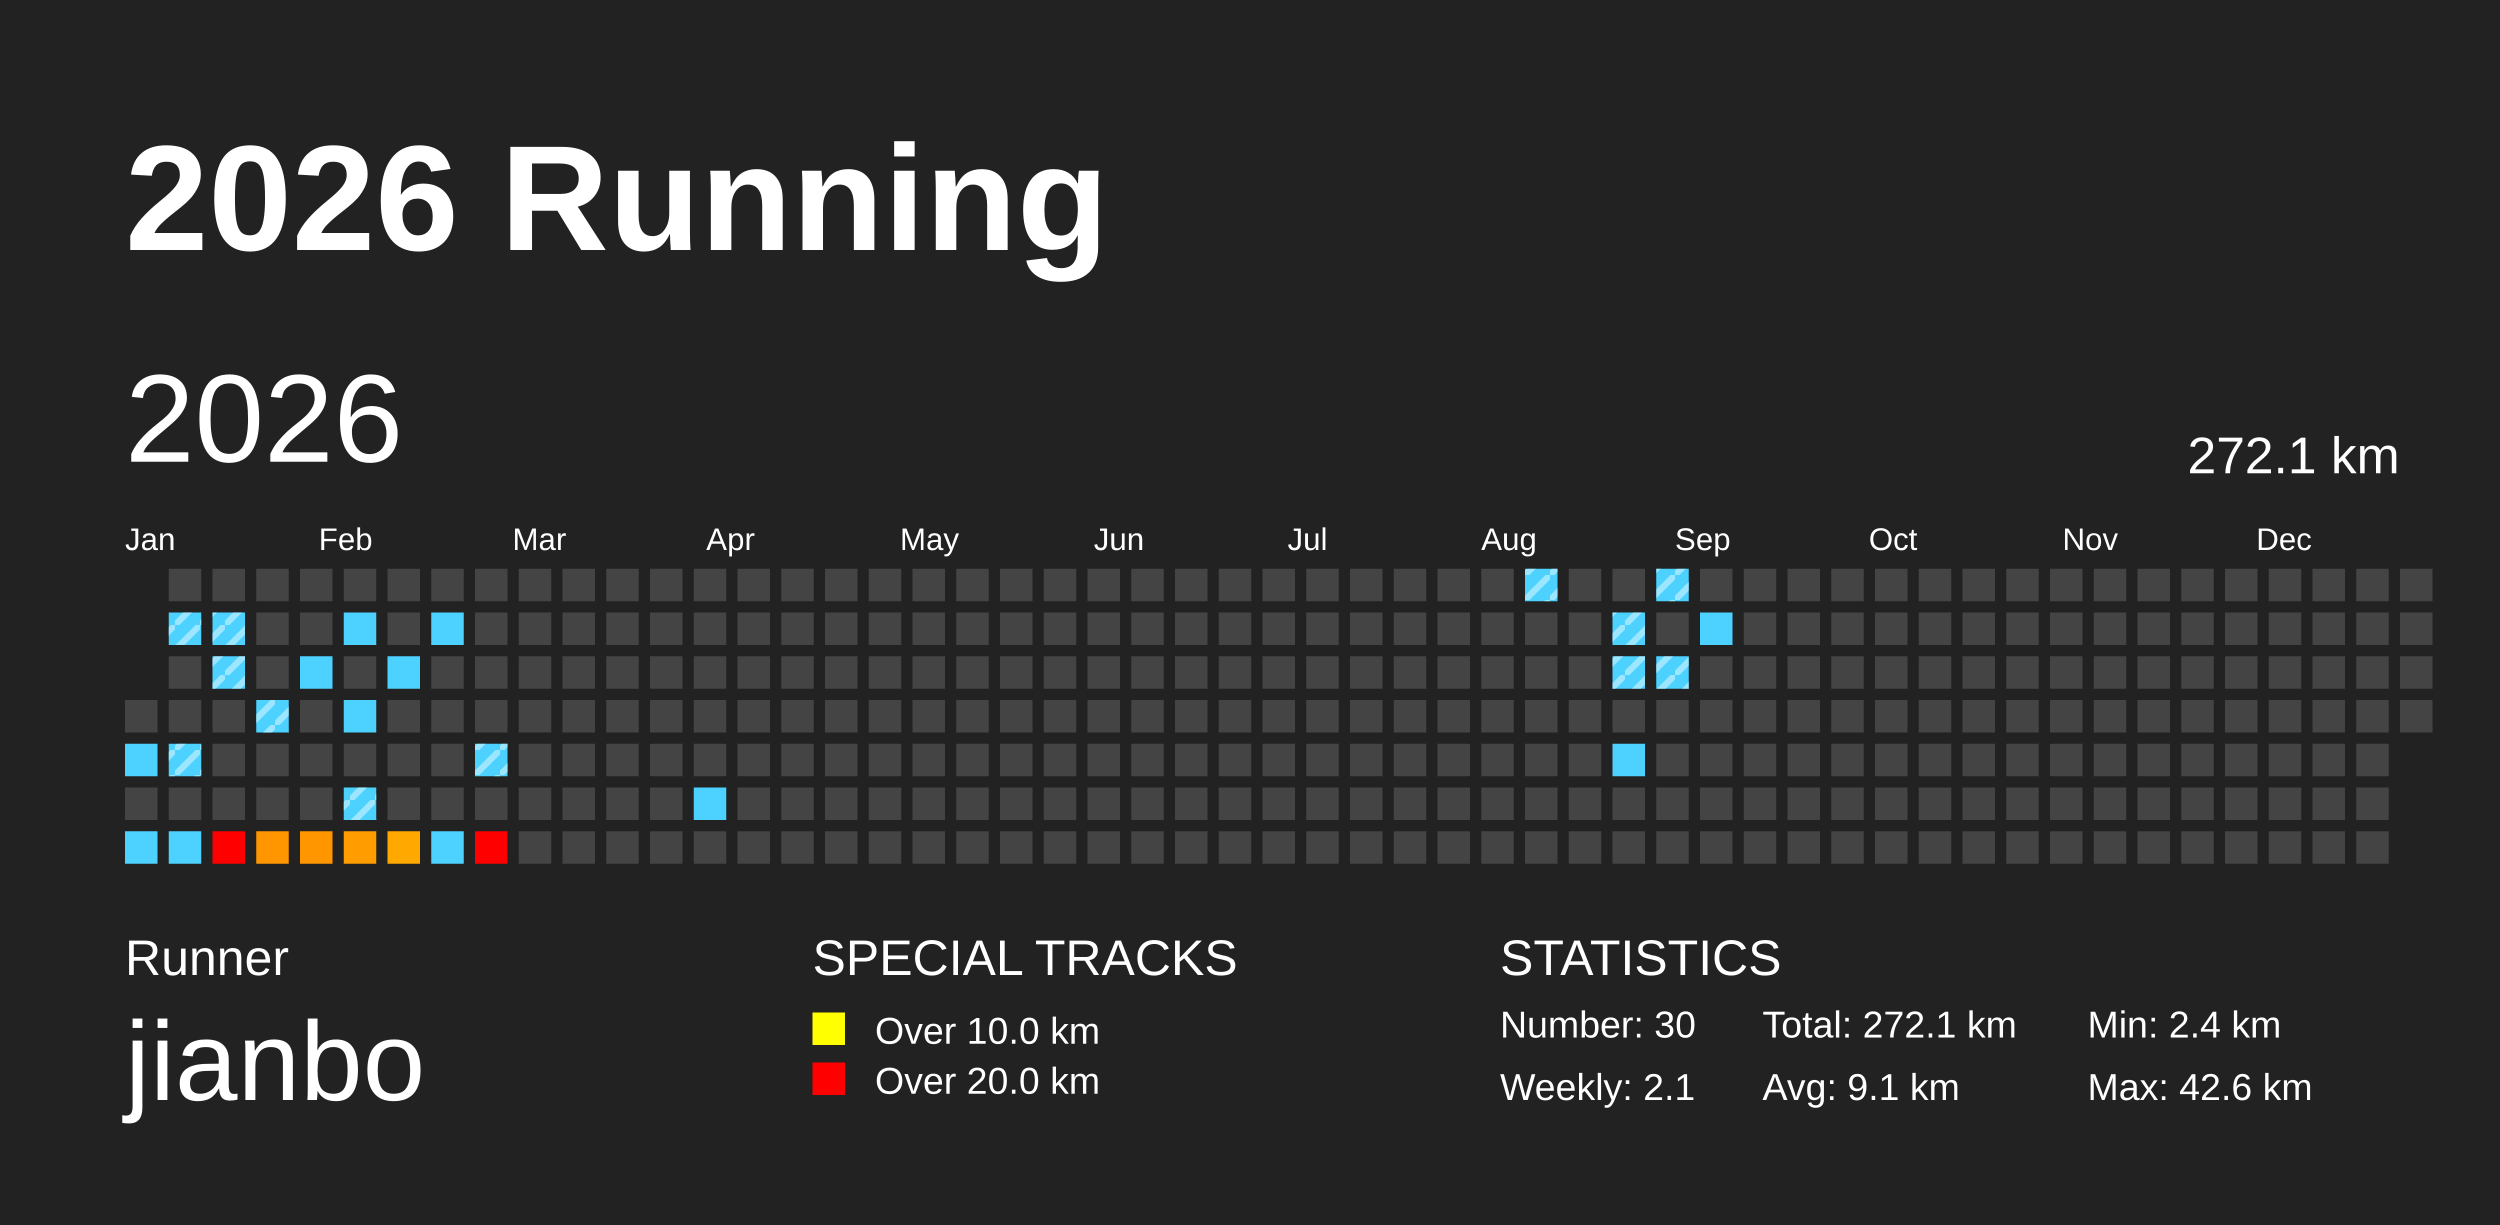
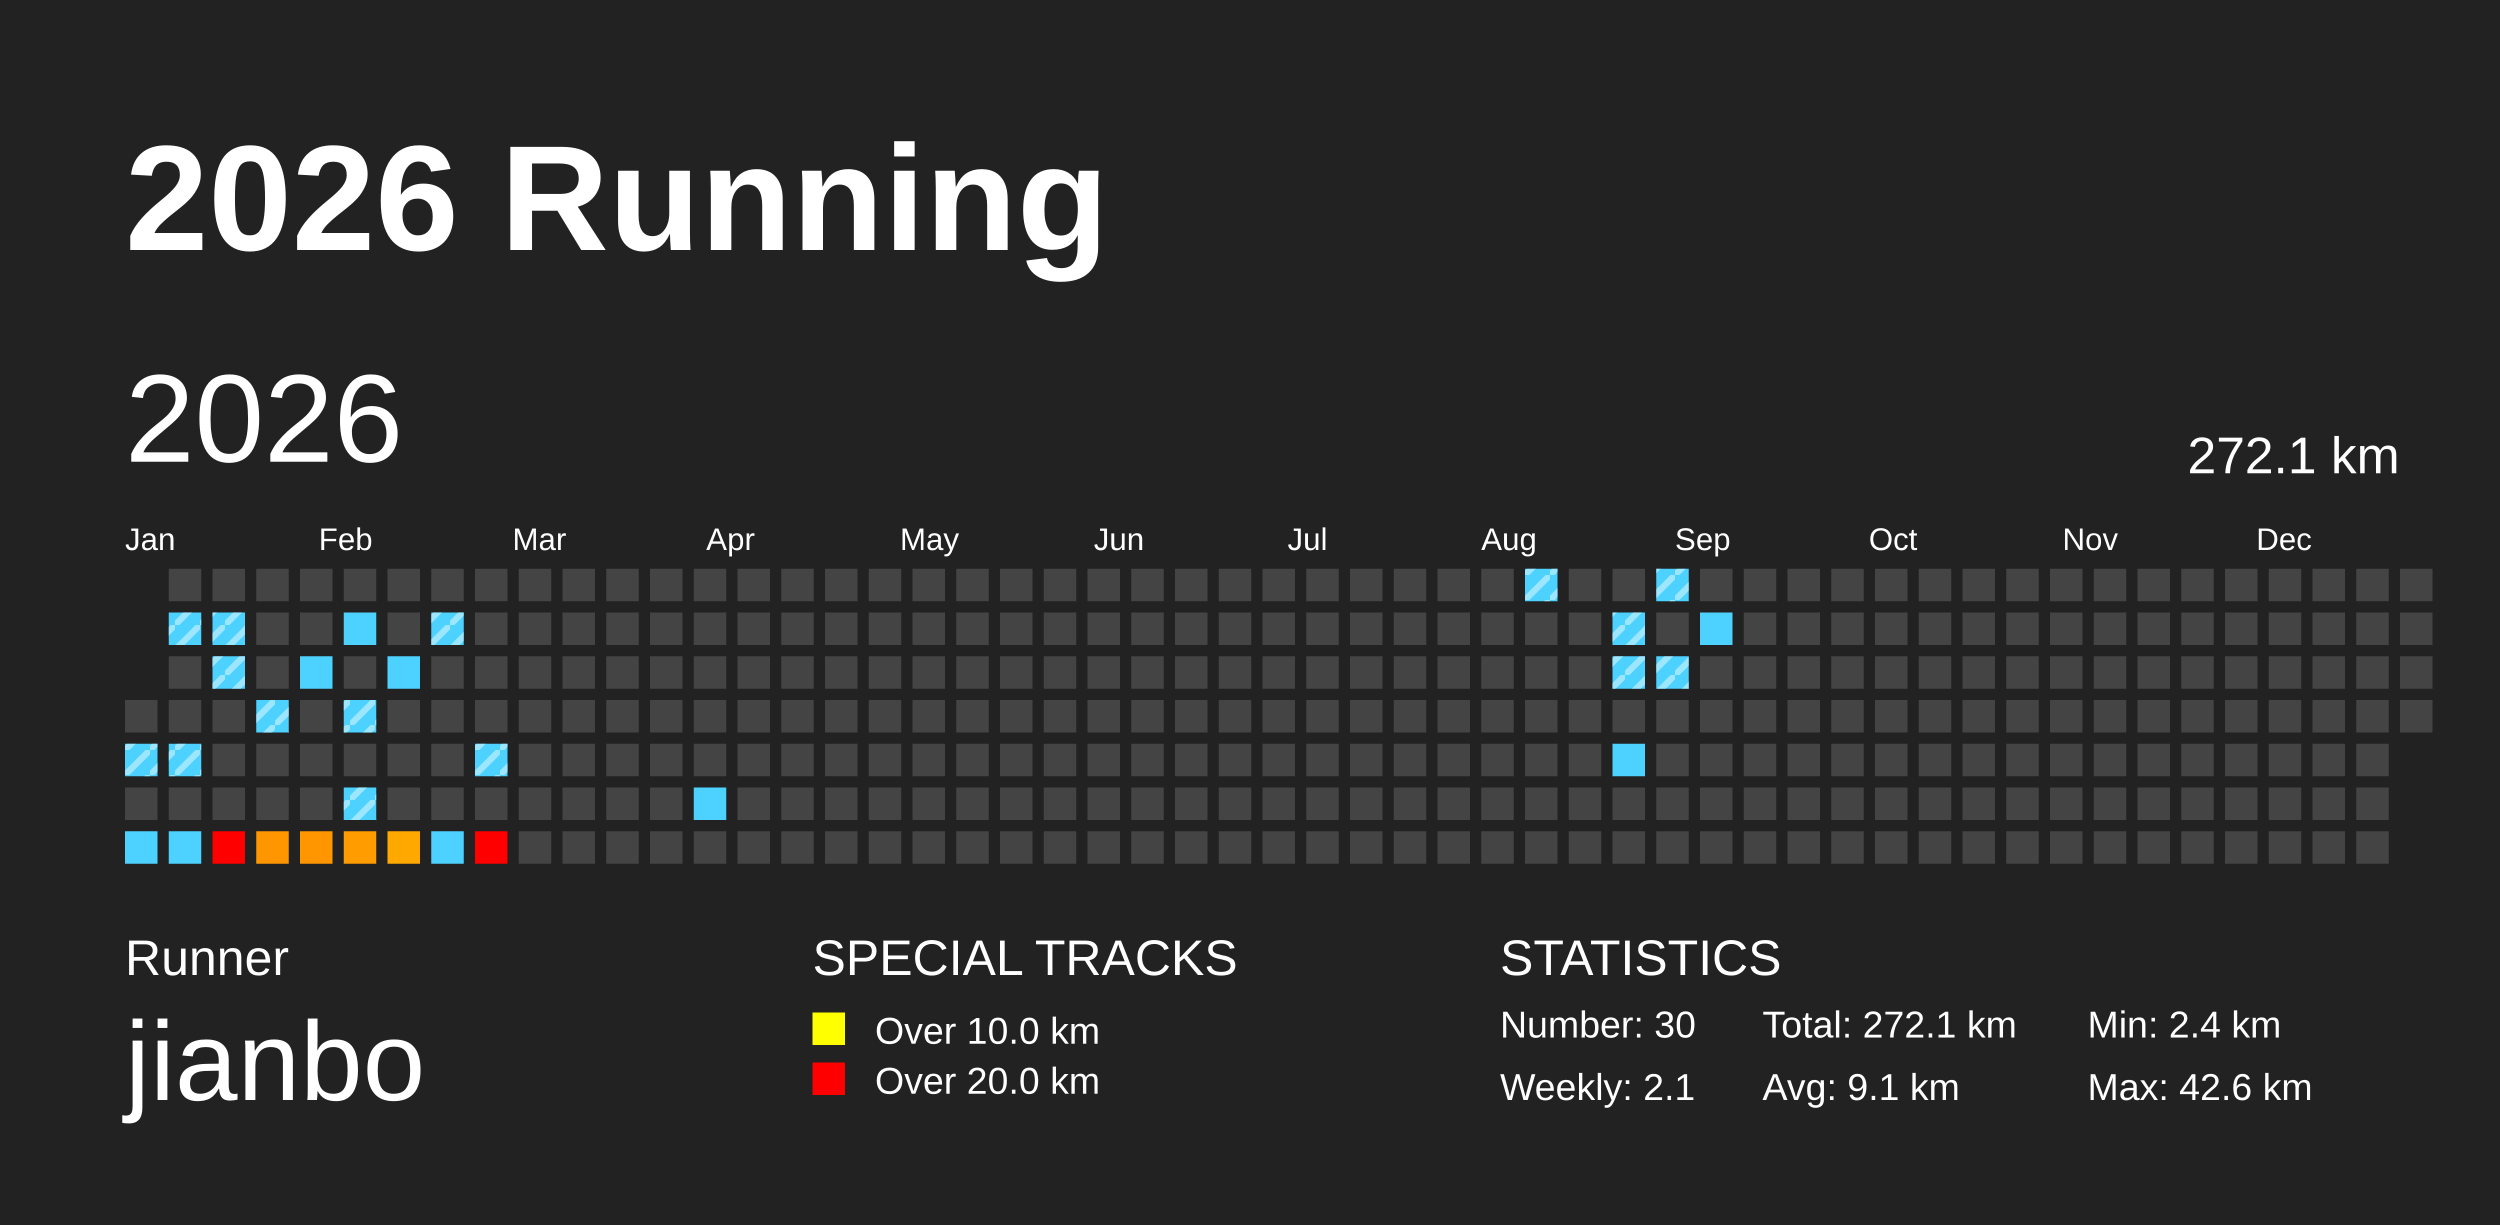
<svg xmlns="http://www.w3.org/2000/svg" baseProfile="full" height="98mm" version="1.1" viewBox="0,0,200,98" width="200mm">
  <defs>
    <pattern height="2" id="indoor-stripe" patternUnits="userSpaceOnUse" width="2">
      <line stroke="white" stroke-opacity="0.45" stroke-width="0.5" x1="0" x2="2" y1="2" y2="0" />
    </pattern>
  </defs>
  <rect fill="#222222" height="98" width="200" x="0" y="0" />
  <text fill="#FFFFFF" style="font-size:12px; font-family:Arial; font-weight:bold;" x="10" y="20">2026 Running</text>
  <text fill="#FFFFFF" style="font-size:4px; font-family:Arial" x="10" y="78">Runner</text>
  <text fill="#FFFFFF" style="font-size:9px; font-family:Arial" x="10" y="88">jianbo</text>
  <text fill="#FFFFFF" style="font-size:4px; font-family:Arial" x="65" y="78">SPECIAL TRACKS</text>
  <rect fill="yellow" height="2.6" width="2.6" x="65" y="81" />
  <text fill="#FFFFFF" style="font-size:3px; font-family:Arial" x="70" y="83.5">Over 10.0 km</text>
  <rect fill="red" height="2.6" width="2.6" x="65" y="85" />
  <text fill="#FFFFFF" style="font-size:3px; font-family:Arial" x="70" y="87.5">Over 20.0 km</text>
  <text fill="#FFFFFF" style="font-size:4px; font-family:Arial" x="120" y="78">STATISTICS</text>
  <text fill="#FFFFFF" style="font-size:3px; font-family:Arial" x="120" y="83">Number: 30</text>
  <text fill="#FFFFFF" style="font-size:3px; font-family:Arial" x="120" y="88">Weekly: 2.1</text>
  <text fill="#FFFFFF" style="font-size:3px; font-family:Arial" x="141" y="83">Total: 272.1 km</text>
  <text fill="#FFFFFF" style="font-size:3px; font-family:Arial" x="141" y="88">Avg: 9.1 km</text>
  <text fill="#FFFFFF" style="font-size:3px; font-family:Arial" x="167" y="83">Min: 2.4 km</text>
  <text fill="#FFFFFF" style="font-size:3px; font-family:Arial" x="167" y="88">Max: 42.6 km</text>
  <text dominant-baseline="hanging" fill="#FFFFFF" style="font-size:10.0px; font-family:Arial;" x="10" y="30">2026</text>
  <text dominant-baseline="hanging" fill="#FFFFFF" style="font-size:4.125px; font-family:Arial;" x="175" y="35">272.1 km</text>
  <text fill="#FFFFFF" style="font-size:2.5px; font-family:Arial" x="10.0" y="44">Jan</text>
  <text fill="#FFFFFF" style="font-size:2.5px; font-family:Arial" x="25.5" y="44">Feb</text>
  <text fill="#FFFFFF" style="font-size:2.5px; font-family:Arial" x="41.0" y="44">Mar</text>
  <text fill="#FFFFFF" style="font-size:2.5px; font-family:Arial" x="56.5" y="44">Apr</text>
  <text fill="#FFFFFF" style="font-size:2.5px; font-family:Arial" x="72.0" y="44">May</text>
  <text fill="#FFFFFF" style="font-size:2.5px; font-family:Arial" x="87.5" y="44">Jun</text>
  <text fill="#FFFFFF" style="font-size:2.5px; font-family:Arial" x="103.0" y="44">Jul</text>
  <text fill="#FFFFFF" style="font-size:2.5px; font-family:Arial" x="118.5" y="44">Aug</text>
  <text fill="#FFFFFF" style="font-size:2.5px; font-family:Arial" x="134.0" y="44">Sep</text>
  <text fill="#FFFFFF" style="font-size:2.5px; font-family:Arial" x="149.5" y="44">Oct</text>
  <text fill="#FFFFFF" style="font-size:2.5px; font-family:Arial" x="165.0" y="44">Nov</text>
  <text fill="#FFFFFF" style="font-size:2.5px; font-family:Arial" x="180.5" y="44">Dec</text>
  <rect fill="#444444" height="2.6" width="2.6" x="10.0" y="56.0" />
  <rect fill="#4dd2ff" height="2.6" width="2.6" x="10.0" y="59.5" />
+   <rect fill="url(#indoor-stripe)" height="2.6" style="pointer-events: none;" width="2.6" x="10.0" y="59.5" />
  <rect fill="#444444" height="2.6" width="2.6" x="10.0" y="63.0" />
  <rect fill="#4dd2ff" height="2.6" width="2.6" x="10.0" y="66.5" />
  <rect fill="#444444" height="2.6" width="2.6" x="13.5" y="45.5" />
  <rect fill="#4dd2ff" height="2.6" width="2.6" x="13.5" y="49.0" />
  <rect fill="url(#indoor-stripe)" height="2.6" style="pointer-events: none;" width="2.6" x="13.5" y="49.0" />
  <rect fill="#444444" height="2.6" width="2.6" x="13.5" y="52.5" />
  <rect fill="#444444" height="2.6" width="2.6" x="13.5" y="56.0" />
  <rect fill="#4dd2ff" height="2.6" width="2.6" x="13.5" y="59.5" />
  <rect fill="url(#indoor-stripe)" height="2.6" style="pointer-events: none;" width="2.6" x="13.5" y="59.5" />
  <rect fill="#444444" height="2.6" width="2.6" x="13.5" y="63.0" />
  <rect fill="#4dd2ff" height="2.6" width="2.6" x="13.5" y="66.5" />
  <rect fill="#444444" height="2.6" width="2.6" x="17.0" y="45.5" />
  <rect fill="#4dd2ff" height="2.6" width="2.6" x="17.0" y="49.0" />
  <rect fill="url(#indoor-stripe)" height="2.6" style="pointer-events: none;" width="2.6" x="17.0" y="49.0" />
  <rect fill="#4dd2ff" height="2.6" width="2.6" x="17.0" y="52.5" />
  <rect fill="url(#indoor-stripe)" height="2.6" style="pointer-events: none;" width="2.6" x="17.0" y="52.5" />
  <rect fill="#444444" height="2.6" width="2.6" x="17.0" y="56.0" />
  <rect fill="#444444" height="2.6" width="2.6" x="17.0" y="59.5" />
  <rect fill="#444444" height="2.6" width="2.6" x="17.0" y="63.0" />
  <rect fill="red" height="2.6" width="2.6" x="17.0" y="66.5" />
  <rect fill="#444444" height="2.6" width="2.6" x="20.5" y="45.5" />
  <rect fill="#444444" height="2.6" width="2.6" x="20.5" y="49.0" />
  <rect fill="#444444" height="2.6" width="2.6" x="20.5" y="52.5" />
  <rect fill="#4dd2ff" height="2.6" width="2.6" x="20.5" y="56.0" />
  <rect fill="url(#indoor-stripe)" height="2.6" style="pointer-events: none;" width="2.6" x="20.5" y="56.0" />
  <rect fill="#444444" height="2.6" width="2.6" x="20.5" y="59.5" />
  <rect fill="#444444" height="2.6" width="2.6" x="20.5" y="63.0" />
  <rect fill="#ff9600" height="2.6" width="2.6" x="20.5" y="66.5" />
  <rect fill="#444444" height="2.6" width="2.6" x="24.0" y="45.5" />
  <rect fill="#444444" height="2.6" width="2.6" x="24.0" y="49.0" />
  <rect fill="#4dd2ff" height="2.6" width="2.6" x="24.0" y="52.5" />
  <rect fill="#444444" height="2.6" width="2.6" x="24.0" y="56.0" />
  <rect fill="#444444" height="2.6" width="2.6" x="24.0" y="59.5" />
  <rect fill="#444444" height="2.6" width="2.6" x="24.0" y="63.0" />
  <rect fill="#ff9600" height="2.6" width="2.6" x="24.0" y="66.5" />
  <rect fill="#444444" height="2.6" width="2.6" x="27.5" y="45.5" />
  <rect fill="#4dd2ff" height="2.6" width="2.6" x="27.5" y="49.0" />
  <rect fill="#444444" height="2.6" width="2.6" x="27.5" y="52.5" />
  <rect fill="#4dd2ff" height="2.6" width="2.6" x="27.5" y="56.0" />
+   <rect fill="url(#indoor-stripe)" height="2.6" style="pointer-events: none;" width="2.6" x="27.5" y="56.0" />
  <rect fill="#444444" height="2.6" width="2.6" x="27.5" y="59.5" />
  <rect fill="#4dd2ff" height="2.6" width="2.6" x="27.5" y="63.0" />
  <rect fill="url(#indoor-stripe)" height="2.6" style="pointer-events: none;" width="2.6" x="27.5" y="63.0" />
  <rect fill="#ff9c00" height="2.6" width="2.6" x="27.5" y="66.5" />
  <rect fill="#444444" height="2.6" width="2.6" x="31.0" y="45.5" />
  <rect fill="#444444" height="2.6" width="2.6" x="31.0" y="49.0" />
  <rect fill="#4dd2ff" height="2.6" width="2.6" x="31.0" y="52.5" />
  <rect fill="#444444" height="2.6" width="2.6" x="31.0" y="56.0" />
  <rect fill="#444444" height="2.6" width="2.6" x="31.0" y="59.5" />
  <rect fill="#444444" height="2.6" width="2.6" x="31.0" y="63.0" />
  <rect fill="#ffa900" height="2.6" width="2.6" x="31.0" y="66.5" />
  <rect fill="#444444" height="2.6" width="2.6" x="34.5" y="45.5" />
  <rect fill="#4dd2ff" height="2.6" width="2.6" x="34.5" y="49.0" />
+   <rect fill="url(#indoor-stripe)" height="2.6" style="pointer-events: none;" width="2.6" x="34.5" y="49.0" />
  <rect fill="#444444" height="2.6" width="2.6" x="34.5" y="52.5" />
  <rect fill="#444444" height="2.6" width="2.6" x="34.5" y="56.0" />
  <rect fill="#444444" height="2.6" width="2.6" x="34.5" y="59.5" />
  <rect fill="#444444" height="2.6" width="2.6" x="34.5" y="63.0" />
  <rect fill="#4dd2ff" height="2.6" width="2.6" x="34.5" y="66.5" />
  <rect fill="#444444" height="2.6" width="2.6" x="38.0" y="45.5" />
  <rect fill="#444444" height="2.6" width="2.6" x="38.0" y="49.0" />
  <rect fill="#444444" height="2.6" width="2.6" x="38.0" y="52.5" />
  <rect fill="#444444" height="2.6" width="2.6" x="38.0" y="56.0" />
  <rect fill="#4dd2ff" height="2.6" width="2.6" x="38.0" y="59.5" />
  <rect fill="url(#indoor-stripe)" height="2.6" style="pointer-events: none;" width="2.6" x="38.0" y="59.5" />
  <rect fill="#444444" height="2.6" width="2.6" x="38.0" y="63.0" />
  <rect fill="red" height="2.6" width="2.6" x="38.0" y="66.5" />
  <rect fill="#444444" height="2.6" width="2.6" x="41.5" y="45.5" />
  <rect fill="#444444" height="2.6" width="2.6" x="41.5" y="49.0" />
  <rect fill="#444444" height="2.6" width="2.6" x="41.5" y="52.5" />
  <rect fill="#444444" height="2.6" width="2.6" x="41.5" y="56.0" />
  <rect fill="#444444" height="2.6" width="2.6" x="41.5" y="59.5" />
  <rect fill="#444444" height="2.6" width="2.6" x="41.5" y="63.0" />
  <rect fill="#444444" height="2.6" width="2.6" x="41.5" y="66.5" />
  <rect fill="#444444" height="2.6" width="2.6" x="45.0" y="45.5" />
  <rect fill="#444444" height="2.6" width="2.6" x="45.0" y="49.0" />
  <rect fill="#444444" height="2.6" width="2.6" x="45.0" y="52.5" />
  <rect fill="#444444" height="2.6" width="2.6" x="45.0" y="56.0" />
  <rect fill="#444444" height="2.6" width="2.6" x="45.0" y="59.5" />
  <rect fill="#444444" height="2.6" width="2.6" x="45.0" y="63.0" />
  <rect fill="#444444" height="2.6" width="2.6" x="45.0" y="66.5" />
  <rect fill="#444444" height="2.6" width="2.6" x="48.5" y="45.5" />
  <rect fill="#444444" height="2.6" width="2.6" x="48.5" y="49.0" />
  <rect fill="#444444" height="2.6" width="2.6" x="48.5" y="52.5" />
  <rect fill="#444444" height="2.6" width="2.6" x="48.5" y="56.0" />
  <rect fill="#444444" height="2.6" width="2.6" x="48.5" y="59.5" />
  <rect fill="#444444" height="2.6" width="2.6" x="48.5" y="63.0" />
  <rect fill="#444444" height="2.6" width="2.6" x="48.5" y="66.5" />
  <rect fill="#444444" height="2.6" width="2.6" x="52.0" y="45.5" />
  <rect fill="#444444" height="2.6" width="2.6" x="52.0" y="49.0" />
  <rect fill="#444444" height="2.6" width="2.6" x="52.0" y="52.5" />
  <rect fill="#444444" height="2.6" width="2.6" x="52.0" y="56.0" />
  <rect fill="#444444" height="2.6" width="2.6" x="52.0" y="59.5" />
  <rect fill="#444444" height="2.6" width="2.6" x="52.0" y="63.0" />
  <rect fill="#444444" height="2.6" width="2.6" x="52.0" y="66.5" />
  <rect fill="#444444" height="2.6" width="2.6" x="55.5" y="45.5" />
  <rect fill="#444444" height="2.6" width="2.6" x="55.5" y="49.0" />
  <rect fill="#444444" height="2.6" width="2.6" x="55.5" y="52.5" />
  <rect fill="#444444" height="2.6" width="2.6" x="55.5" y="56.0" />
  <rect fill="#444444" height="2.6" width="2.6" x="55.5" y="59.5" />
  <rect fill="#4dd2ff" height="2.6" width="2.6" x="55.5" y="63.0" />
  <rect fill="#444444" height="2.6" width="2.6" x="55.5" y="66.5" />
  <rect fill="#444444" height="2.6" width="2.6" x="59.0" y="45.5" />
  <rect fill="#444444" height="2.6" width="2.6" x="59.0" y="49.0" />
  <rect fill="#444444" height="2.6" width="2.6" x="59.0" y="52.5" />
  <rect fill="#444444" height="2.6" width="2.6" x="59.0" y="56.0" />
  <rect fill="#444444" height="2.6" width="2.6" x="59.0" y="59.5" />
  <rect fill="#444444" height="2.6" width="2.6" x="59.0" y="63.0" />
  <rect fill="#444444" height="2.6" width="2.6" x="59.0" y="66.5" />
  <rect fill="#444444" height="2.6" width="2.6" x="62.5" y="45.5" />
  <rect fill="#444444" height="2.6" width="2.6" x="62.5" y="49.0" />
  <rect fill="#444444" height="2.6" width="2.6" x="62.5" y="52.5" />
  <rect fill="#444444" height="2.6" width="2.6" x="62.5" y="56.0" />
  <rect fill="#444444" height="2.6" width="2.6" x="62.5" y="59.5" />
  <rect fill="#444444" height="2.6" width="2.6" x="62.5" y="63.0" />
  <rect fill="#444444" height="2.6" width="2.6" x="62.5" y="66.5" />
  <rect fill="#444444" height="2.6" width="2.6" x="66.0" y="45.5" />
  <rect fill="#444444" height="2.6" width="2.6" x="66.0" y="49.0" />
  <rect fill="#444444" height="2.6" width="2.6" x="66.0" y="52.5" />
  <rect fill="#444444" height="2.6" width="2.6" x="66.0" y="56.0" />
  <rect fill="#444444" height="2.6" width="2.6" x="66.0" y="59.5" />
  <rect fill="#444444" height="2.6" width="2.6" x="66.0" y="63.0" />
  <rect fill="#444444" height="2.6" width="2.6" x="66.0" y="66.5" />
  <rect fill="#444444" height="2.6" width="2.6" x="69.5" y="45.5" />
  <rect fill="#444444" height="2.6" width="2.6" x="69.5" y="49.0" />
  <rect fill="#444444" height="2.6" width="2.6" x="69.5" y="52.5" />
  <rect fill="#444444" height="2.6" width="2.6" x="69.5" y="56.0" />
  <rect fill="#444444" height="2.6" width="2.6" x="69.5" y="59.5" />
  <rect fill="#444444" height="2.6" width="2.6" x="69.5" y="63.0" />
  <rect fill="#444444" height="2.6" width="2.6" x="69.5" y="66.5" />
  <rect fill="#444444" height="2.6" width="2.6" x="73.0" y="45.5" />
  <rect fill="#444444" height="2.6" width="2.6" x="73.0" y="49.0" />
  <rect fill="#444444" height="2.6" width="2.6" x="73.0" y="52.5" />
  <rect fill="#444444" height="2.6" width="2.6" x="73.0" y="56.0" />
  <rect fill="#444444" height="2.6" width="2.6" x="73.0" y="59.5" />
  <rect fill="#444444" height="2.6" width="2.6" x="73.0" y="63.0" />
  <rect fill="#444444" height="2.6" width="2.6" x="73.0" y="66.5" />
  <rect fill="#444444" height="2.6" width="2.6" x="76.5" y="45.5" />
  <rect fill="#444444" height="2.6" width="2.6" x="76.5" y="49.0" />
  <rect fill="#444444" height="2.6" width="2.6" x="76.5" y="52.5" />
  <rect fill="#444444" height="2.6" width="2.6" x="76.5" y="56.0" />
  <rect fill="#444444" height="2.6" width="2.6" x="76.5" y="59.5" />
  <rect fill="#444444" height="2.6" width="2.6" x="76.5" y="63.0" />
  <rect fill="#444444" height="2.6" width="2.6" x="76.5" y="66.5" />
  <rect fill="#444444" height="2.6" width="2.6" x="80.0" y="45.5" />
  <rect fill="#444444" height="2.6" width="2.6" x="80.0" y="49.0" />
  <rect fill="#444444" height="2.6" width="2.6" x="80.0" y="52.5" />
  <rect fill="#444444" height="2.6" width="2.6" x="80.0" y="56.0" />
  <rect fill="#444444" height="2.6" width="2.6" x="80.0" y="59.5" />
  <rect fill="#444444" height="2.6" width="2.6" x="80.0" y="63.0" />
  <rect fill="#444444" height="2.6" width="2.6" x="80.0" y="66.5" />
  <rect fill="#444444" height="2.6" width="2.6" x="83.5" y="45.5" />
  <rect fill="#444444" height="2.6" width="2.6" x="83.5" y="49.0" />
  <rect fill="#444444" height="2.6" width="2.6" x="83.5" y="52.5" />
  <rect fill="#444444" height="2.6" width="2.6" x="83.5" y="56.0" />
  <rect fill="#444444" height="2.6" width="2.6" x="83.5" y="59.5" />
  <rect fill="#444444" height="2.6" width="2.6" x="83.5" y="63.0" />
  <rect fill="#444444" height="2.6" width="2.6" x="83.5" y="66.5" />
  <rect fill="#444444" height="2.6" width="2.6" x="87.0" y="45.5" />
  <rect fill="#444444" height="2.6" width="2.6" x="87.0" y="49.0" />
  <rect fill="#444444" height="2.6" width="2.6" x="87.0" y="52.5" />
  <rect fill="#444444" height="2.6" width="2.6" x="87.0" y="56.0" />
  <rect fill="#444444" height="2.6" width="2.6" x="87.0" y="59.5" />
  <rect fill="#444444" height="2.6" width="2.6" x="87.0" y="63.0" />
  <rect fill="#444444" height="2.6" width="2.6" x="87.0" y="66.5" />
  <rect fill="#444444" height="2.6" width="2.6" x="90.5" y="45.5" />
  <rect fill="#444444" height="2.6" width="2.6" x="90.5" y="49.0" />
  <rect fill="#444444" height="2.6" width="2.6" x="90.5" y="52.5" />
  <rect fill="#444444" height="2.6" width="2.6" x="90.5" y="56.0" />
  <rect fill="#444444" height="2.6" width="2.6" x="90.5" y="59.5" />
  <rect fill="#444444" height="2.6" width="2.6" x="90.5" y="63.0" />
  <rect fill="#444444" height="2.6" width="2.6" x="90.5" y="66.5" />
  <rect fill="#444444" height="2.6" width="2.6" x="94.0" y="45.5" />
  <rect fill="#444444" height="2.6" width="2.6" x="94.0" y="49.0" />
  <rect fill="#444444" height="2.6" width="2.6" x="94.0" y="52.5" />
  <rect fill="#444444" height="2.6" width="2.6" x="94.0" y="56.0" />
  <rect fill="#444444" height="2.6" width="2.6" x="94.0" y="59.5" />
  <rect fill="#444444" height="2.6" width="2.6" x="94.0" y="63.0" />
  <rect fill="#444444" height="2.6" width="2.6" x="94.0" y="66.5" />
  <rect fill="#444444" height="2.6" width="2.6" x="97.5" y="45.5" />
  <rect fill="#444444" height="2.6" width="2.6" x="97.5" y="49.0" />
  <rect fill="#444444" height="2.6" width="2.6" x="97.5" y="52.5" />
  <rect fill="#444444" height="2.6" width="2.6" x="97.5" y="56.0" />
  <rect fill="#444444" height="2.6" width="2.6" x="97.5" y="59.5" />
  <rect fill="#444444" height="2.6" width="2.6" x="97.5" y="63.0" />
  <rect fill="#444444" height="2.6" width="2.6" x="97.5" y="66.5" />
  <rect fill="#444444" height="2.6" width="2.6" x="101.0" y="45.5" />
  <rect fill="#444444" height="2.6" width="2.6" x="101.0" y="49.0" />
  <rect fill="#444444" height="2.6" width="2.6" x="101.0" y="52.5" />
  <rect fill="#444444" height="2.6" width="2.6" x="101.0" y="56.0" />
  <rect fill="#444444" height="2.6" width="2.6" x="101.0" y="59.5" />
  <rect fill="#444444" height="2.6" width="2.6" x="101.0" y="63.0" />
  <rect fill="#444444" height="2.6" width="2.6" x="101.0" y="66.5" />
  <rect fill="#444444" height="2.6" width="2.6" x="104.5" y="45.5" />
  <rect fill="#444444" height="2.6" width="2.6" x="104.5" y="49.0" />
  <rect fill="#444444" height="2.6" width="2.6" x="104.5" y="52.5" />
  <rect fill="#444444" height="2.6" width="2.6" x="104.5" y="56.0" />
  <rect fill="#444444" height="2.6" width="2.6" x="104.5" y="59.5" />
  <rect fill="#444444" height="2.6" width="2.6" x="104.5" y="63.0" />
  <rect fill="#444444" height="2.6" width="2.6" x="104.5" y="66.5" />
  <rect fill="#444444" height="2.6" width="2.6" x="108.0" y="45.5" />
  <rect fill="#444444" height="2.6" width="2.6" x="108.0" y="49.0" />
  <rect fill="#444444" height="2.6" width="2.6" x="108.0" y="52.5" />
  <rect fill="#444444" height="2.6" width="2.6" x="108.0" y="56.0" />
  <rect fill="#444444" height="2.6" width="2.6" x="108.0" y="59.5" />
  <rect fill="#444444" height="2.6" width="2.6" x="108.0" y="63.0" />
  <rect fill="#444444" height="2.6" width="2.6" x="108.0" y="66.5" />
  <rect fill="#444444" height="2.6" width="2.6" x="111.5" y="45.5" />
  <rect fill="#444444" height="2.6" width="2.6" x="111.5" y="49.0" />
  <rect fill="#444444" height="2.6" width="2.6" x="111.5" y="52.5" />
  <rect fill="#444444" height="2.6" width="2.6" x="111.5" y="56.0" />
  <rect fill="#444444" height="2.6" width="2.6" x="111.5" y="59.5" />
  <rect fill="#444444" height="2.6" width="2.6" x="111.5" y="63.0" />
  <rect fill="#444444" height="2.6" width="2.6" x="111.5" y="66.5" />
  <rect fill="#444444" height="2.6" width="2.6" x="115.0" y="45.5" />
  <rect fill="#444444" height="2.6" width="2.6" x="115.0" y="49.0" />
  <rect fill="#444444" height="2.6" width="2.6" x="115.0" y="52.5" />
  <rect fill="#444444" height="2.6" width="2.6" x="115.0" y="56.0" />
  <rect fill="#444444" height="2.6" width="2.6" x="115.0" y="59.5" />
  <rect fill="#444444" height="2.6" width="2.6" x="115.0" y="63.0" />
  <rect fill="#444444" height="2.6" width="2.6" x="115.0" y="66.5" />
  <rect fill="#444444" height="2.6" width="2.6" x="118.5" y="45.5" />
  <rect fill="#444444" height="2.6" width="2.6" x="118.5" y="49.0" />
  <rect fill="#444444" height="2.6" width="2.6" x="118.5" y="52.5" />
  <rect fill="#444444" height="2.6" width="2.6" x="118.5" y="56.0" />
  <rect fill="#444444" height="2.6" width="2.6" x="118.5" y="59.5" />
  <rect fill="#444444" height="2.6" width="2.6" x="118.5" y="63.0" />
  <rect fill="#444444" height="2.6" width="2.6" x="118.5" y="66.5" />
  <rect fill="#4dd2ff" height="2.6" width="2.6" x="122.0" y="45.5" />
  <rect fill="url(#indoor-stripe)" height="2.6" style="pointer-events: none;" width="2.6" x="122.0" y="45.5" />
  <rect fill="#444444" height="2.6" width="2.6" x="122.0" y="49.0" />
  <rect fill="#444444" height="2.6" width="2.6" x="122.0" y="52.5" />
  <rect fill="#444444" height="2.6" width="2.6" x="122.0" y="56.0" />
  <rect fill="#444444" height="2.6" width="2.6" x="122.0" y="59.5" />
  <rect fill="#444444" height="2.6" width="2.6" x="122.0" y="63.0" />
  <rect fill="#444444" height="2.6" width="2.6" x="122.0" y="66.5" />
  <rect fill="#444444" height="2.6" width="2.6" x="125.5" y="45.5" />
  <rect fill="#444444" height="2.6" width="2.6" x="125.5" y="49.0" />
  <rect fill="#444444" height="2.6" width="2.6" x="125.5" y="52.5" />
  <rect fill="#444444" height="2.6" width="2.6" x="125.5" y="56.0" />
  <rect fill="#444444" height="2.6" width="2.6" x="125.5" y="59.5" />
  <rect fill="#444444" height="2.6" width="2.6" x="125.5" y="63.0" />
  <rect fill="#444444" height="2.6" width="2.6" x="125.5" y="66.5" />
  <rect fill="#444444" height="2.6" width="2.6" x="129.0" y="45.5" />
  <rect fill="#4dd2ff" height="2.6" width="2.6" x="129.0" y="49.0" />
  <rect fill="url(#indoor-stripe)" height="2.6" style="pointer-events: none;" width="2.6" x="129.0" y="49.0" />
  <rect fill="#4dd2ff" height="2.6" width="2.6" x="129.0" y="52.5" />
  <rect fill="url(#indoor-stripe)" height="2.6" style="pointer-events: none;" width="2.6" x="129.0" y="52.5" />
  <rect fill="#444444" height="2.6" width="2.6" x="129.0" y="56.0" />
  <rect fill="#4dd2ff" height="2.6" width="2.6" x="129.0" y="59.5" />
  <rect fill="#444444" height="2.6" width="2.6" x="129.0" y="63.0" />
  <rect fill="#444444" height="2.6" width="2.6" x="129.0" y="66.5" />
  <rect fill="#4dd2ff" height="2.6" width="2.6" x="132.5" y="45.5" />
  <rect fill="url(#indoor-stripe)" height="2.6" style="pointer-events: none;" width="2.6" x="132.5" y="45.5" />
  <rect fill="#444444" height="2.6" width="2.6" x="132.5" y="49.0" />
  <rect fill="#4dd2ff" height="2.6" width="2.6" x="132.5" y="52.5" />
  <rect fill="url(#indoor-stripe)" height="2.6" style="pointer-events: none;" width="2.6" x="132.5" y="52.5" />
  <rect fill="#444444" height="2.6" width="2.6" x="132.5" y="56.0" />
  <rect fill="#444444" height="2.6" width="2.6" x="132.5" y="59.5" />
  <rect fill="#444444" height="2.6" width="2.6" x="132.5" y="63.0" />
  <rect fill="#444444" height="2.6" width="2.6" x="132.5" y="66.5" />
  <rect fill="#444444" height="2.6" width="2.6" x="136.0" y="45.5" />
  <rect fill="#4dd2ff" height="2.6" width="2.6" x="136.0" y="49.0" />
  <rect fill="#444444" height="2.6" width="2.6" x="136.0" y="52.5" />
  <rect fill="#444444" height="2.6" width="2.6" x="136.0" y="56.0" />
  <rect fill="#444444" height="2.6" width="2.6" x="136.0" y="59.5" />
  <rect fill="#444444" height="2.6" width="2.6" x="136.0" y="63.0" />
  <rect fill="#444444" height="2.6" width="2.6" x="136.0" y="66.5" />
  <rect fill="#444444" height="2.6" width="2.6" x="139.5" y="45.5" />
  <rect fill="#444444" height="2.6" width="2.6" x="139.5" y="49.0" />
  <rect fill="#444444" height="2.6" width="2.6" x="139.5" y="52.5" />
  <rect fill="#444444" height="2.6" width="2.6" x="139.5" y="56.0" />
  <rect fill="#444444" height="2.6" width="2.6" x="139.5" y="59.5" />
  <rect fill="#444444" height="2.6" width="2.6" x="139.5" y="63.0" />
  <rect fill="#444444" height="2.6" width="2.6" x="139.5" y="66.5" />
  <rect fill="#444444" height="2.6" width="2.6" x="143.0" y="45.5" />
  <rect fill="#444444" height="2.6" width="2.6" x="143.0" y="49.0" />
  <rect fill="#444444" height="2.6" width="2.6" x="143.0" y="52.5" />
  <rect fill="#444444" height="2.6" width="2.6" x="143.0" y="56.0" />
  <rect fill="#444444" height="2.6" width="2.6" x="143.0" y="59.5" />
  <rect fill="#444444" height="2.6" width="2.6" x="143.0" y="63.0" />
  <rect fill="#444444" height="2.6" width="2.6" x="143.0" y="66.5" />
  <rect fill="#444444" height="2.6" width="2.6" x="146.5" y="45.5" />
  <rect fill="#444444" height="2.6" width="2.6" x="146.5" y="49.0" />
  <rect fill="#444444" height="2.6" width="2.6" x="146.5" y="52.5" />
  <rect fill="#444444" height="2.6" width="2.6" x="146.5" y="56.0" />
  <rect fill="#444444" height="2.6" width="2.6" x="146.5" y="59.5" />
  <rect fill="#444444" height="2.6" width="2.6" x="146.5" y="63.0" />
  <rect fill="#444444" height="2.6" width="2.6" x="146.5" y="66.5" />
  <rect fill="#444444" height="2.6" width="2.6" x="150.0" y="45.5" />
  <rect fill="#444444" height="2.6" width="2.6" x="150.0" y="49.0" />
  <rect fill="#444444" height="2.6" width="2.6" x="150.0" y="52.5" />
  <rect fill="#444444" height="2.6" width="2.6" x="150.0" y="56.0" />
  <rect fill="#444444" height="2.6" width="2.6" x="150.0" y="59.5" />
  <rect fill="#444444" height="2.6" width="2.6" x="150.0" y="63.0" />
  <rect fill="#444444" height="2.6" width="2.6" x="150.0" y="66.5" />
  <rect fill="#444444" height="2.6" width="2.6" x="153.5" y="45.5" />
  <rect fill="#444444" height="2.6" width="2.6" x="153.5" y="49.0" />
  <rect fill="#444444" height="2.6" width="2.6" x="153.5" y="52.5" />
  <rect fill="#444444" height="2.6" width="2.6" x="153.5" y="56.0" />
  <rect fill="#444444" height="2.6" width="2.6" x="153.5" y="59.5" />
  <rect fill="#444444" height="2.6" width="2.6" x="153.5" y="63.0" />
  <rect fill="#444444" height="2.6" width="2.6" x="153.5" y="66.5" />
  <rect fill="#444444" height="2.6" width="2.6" x="157.0" y="45.5" />
  <rect fill="#444444" height="2.6" width="2.6" x="157.0" y="49.0" />
  <rect fill="#444444" height="2.6" width="2.6" x="157.0" y="52.5" />
  <rect fill="#444444" height="2.6" width="2.6" x="157.0" y="56.0" />
  <rect fill="#444444" height="2.6" width="2.6" x="157.0" y="59.5" />
  <rect fill="#444444" height="2.6" width="2.6" x="157.0" y="63.0" />
  <rect fill="#444444" height="2.6" width="2.6" x="157.0" y="66.5" />
  <rect fill="#444444" height="2.6" width="2.6" x="160.5" y="45.5" />
  <rect fill="#444444" height="2.6" width="2.6" x="160.5" y="49.0" />
  <rect fill="#444444" height="2.6" width="2.6" x="160.5" y="52.5" />
  <rect fill="#444444" height="2.6" width="2.6" x="160.5" y="56.0" />
  <rect fill="#444444" height="2.6" width="2.6" x="160.5" y="59.5" />
  <rect fill="#444444" height="2.6" width="2.6" x="160.5" y="63.0" />
  <rect fill="#444444" height="2.6" width="2.6" x="160.5" y="66.5" />
  <rect fill="#444444" height="2.6" width="2.6" x="164.0" y="45.5" />
  <rect fill="#444444" height="2.6" width="2.6" x="164.0" y="49.0" />
  <rect fill="#444444" height="2.6" width="2.6" x="164.0" y="52.5" />
  <rect fill="#444444" height="2.6" width="2.6" x="164.0" y="56.0" />
  <rect fill="#444444" height="2.6" width="2.6" x="164.0" y="59.5" />
  <rect fill="#444444" height="2.6" width="2.6" x="164.0" y="63.0" />
  <rect fill="#444444" height="2.6" width="2.6" x="164.0" y="66.5" />
  <rect fill="#444444" height="2.6" width="2.6" x="167.5" y="45.5" />
  <rect fill="#444444" height="2.6" width="2.6" x="167.5" y="49.0" />
  <rect fill="#444444" height="2.6" width="2.6" x="167.5" y="52.5" />
  <rect fill="#444444" height="2.6" width="2.6" x="167.5" y="56.0" />
  <rect fill="#444444" height="2.6" width="2.6" x="167.5" y="59.5" />
  <rect fill="#444444" height="2.6" width="2.6" x="167.5" y="63.0" />
  <rect fill="#444444" height="2.6" width="2.6" x="167.5" y="66.5" />
  <rect fill="#444444" height="2.6" width="2.6" x="171.0" y="45.5" />
  <rect fill="#444444" height="2.6" width="2.6" x="171.0" y="49.0" />
  <rect fill="#444444" height="2.6" width="2.6" x="171.0" y="52.5" />
  <rect fill="#444444" height="2.6" width="2.6" x="171.0" y="56.0" />
  <rect fill="#444444" height="2.6" width="2.6" x="171.0" y="59.5" />
  <rect fill="#444444" height="2.6" width="2.6" x="171.0" y="63.0" />
  <rect fill="#444444" height="2.6" width="2.6" x="171.0" y="66.5" />
  <rect fill="#444444" height="2.6" width="2.6" x="174.5" y="45.5" />
  <rect fill="#444444" height="2.6" width="2.6" x="174.5" y="49.0" />
  <rect fill="#444444" height="2.6" width="2.6" x="174.5" y="52.5" />
  <rect fill="#444444" height="2.6" width="2.6" x="174.5" y="56.0" />
  <rect fill="#444444" height="2.6" width="2.6" x="174.5" y="59.5" />
  <rect fill="#444444" height="2.6" width="2.6" x="174.5" y="63.0" />
  <rect fill="#444444" height="2.6" width="2.6" x="174.5" y="66.5" />
  <rect fill="#444444" height="2.6" width="2.6" x="178.0" y="45.5" />
  <rect fill="#444444" height="2.6" width="2.6" x="178.0" y="49.0" />
  <rect fill="#444444" height="2.6" width="2.6" x="178.0" y="52.5" />
  <rect fill="#444444" height="2.6" width="2.6" x="178.0" y="56.0" />
  <rect fill="#444444" height="2.6" width="2.6" x="178.0" y="59.5" />
  <rect fill="#444444" height="2.6" width="2.6" x="178.0" y="63.0" />
  <rect fill="#444444" height="2.6" width="2.6" x="178.0" y="66.5" />
  <rect fill="#444444" height="2.6" width="2.6" x="181.5" y="45.5" />
  <rect fill="#444444" height="2.6" width="2.6" x="181.5" y="49.0" />
  <rect fill="#444444" height="2.6" width="2.6" x="181.5" y="52.5" />
  <rect fill="#444444" height="2.6" width="2.6" x="181.5" y="56.0" />
  <rect fill="#444444" height="2.6" width="2.6" x="181.5" y="59.5" />
  <rect fill="#444444" height="2.6" width="2.6" x="181.5" y="63.0" />
  <rect fill="#444444" height="2.6" width="2.6" x="181.5" y="66.5" />
  <rect fill="#444444" height="2.6" width="2.6" x="185.0" y="45.5" />
  <rect fill="#444444" height="2.6" width="2.6" x="185.0" y="49.0" />
  <rect fill="#444444" height="2.6" width="2.6" x="185.0" y="52.5" />
  <rect fill="#444444" height="2.6" width="2.6" x="185.0" y="56.0" />
  <rect fill="#444444" height="2.6" width="2.6" x="185.0" y="59.5" />
  <rect fill="#444444" height="2.6" width="2.6" x="185.0" y="63.0" />
  <rect fill="#444444" height="2.6" width="2.6" x="185.0" y="66.5" />
  <rect fill="#444444" height="2.6" width="2.6" x="188.5" y="45.5" />
  <rect fill="#444444" height="2.6" width="2.6" x="188.5" y="49.0" />
  <rect fill="#444444" height="2.6" width="2.6" x="188.5" y="52.5" />
  <rect fill="#444444" height="2.6" width="2.6" x="188.5" y="56.0" />
  <rect fill="#444444" height="2.6" width="2.6" x="188.5" y="59.5" />
  <rect fill="#444444" height="2.6" width="2.6" x="188.5" y="63.0" />
  <rect fill="#444444" height="2.6" width="2.6" x="188.5" y="66.5" />
  <rect fill="#444444" height="2.6" width="2.6" x="192.0" y="45.5" />
  <rect fill="#444444" height="2.6" width="2.6" x="192.0" y="49.0" />
  <rect fill="#444444" height="2.6" width="2.6" x="192.0" y="52.5" />
  <rect fill="#444444" height="2.6" width="2.6" x="192.0" y="56.0" />
</svg>
